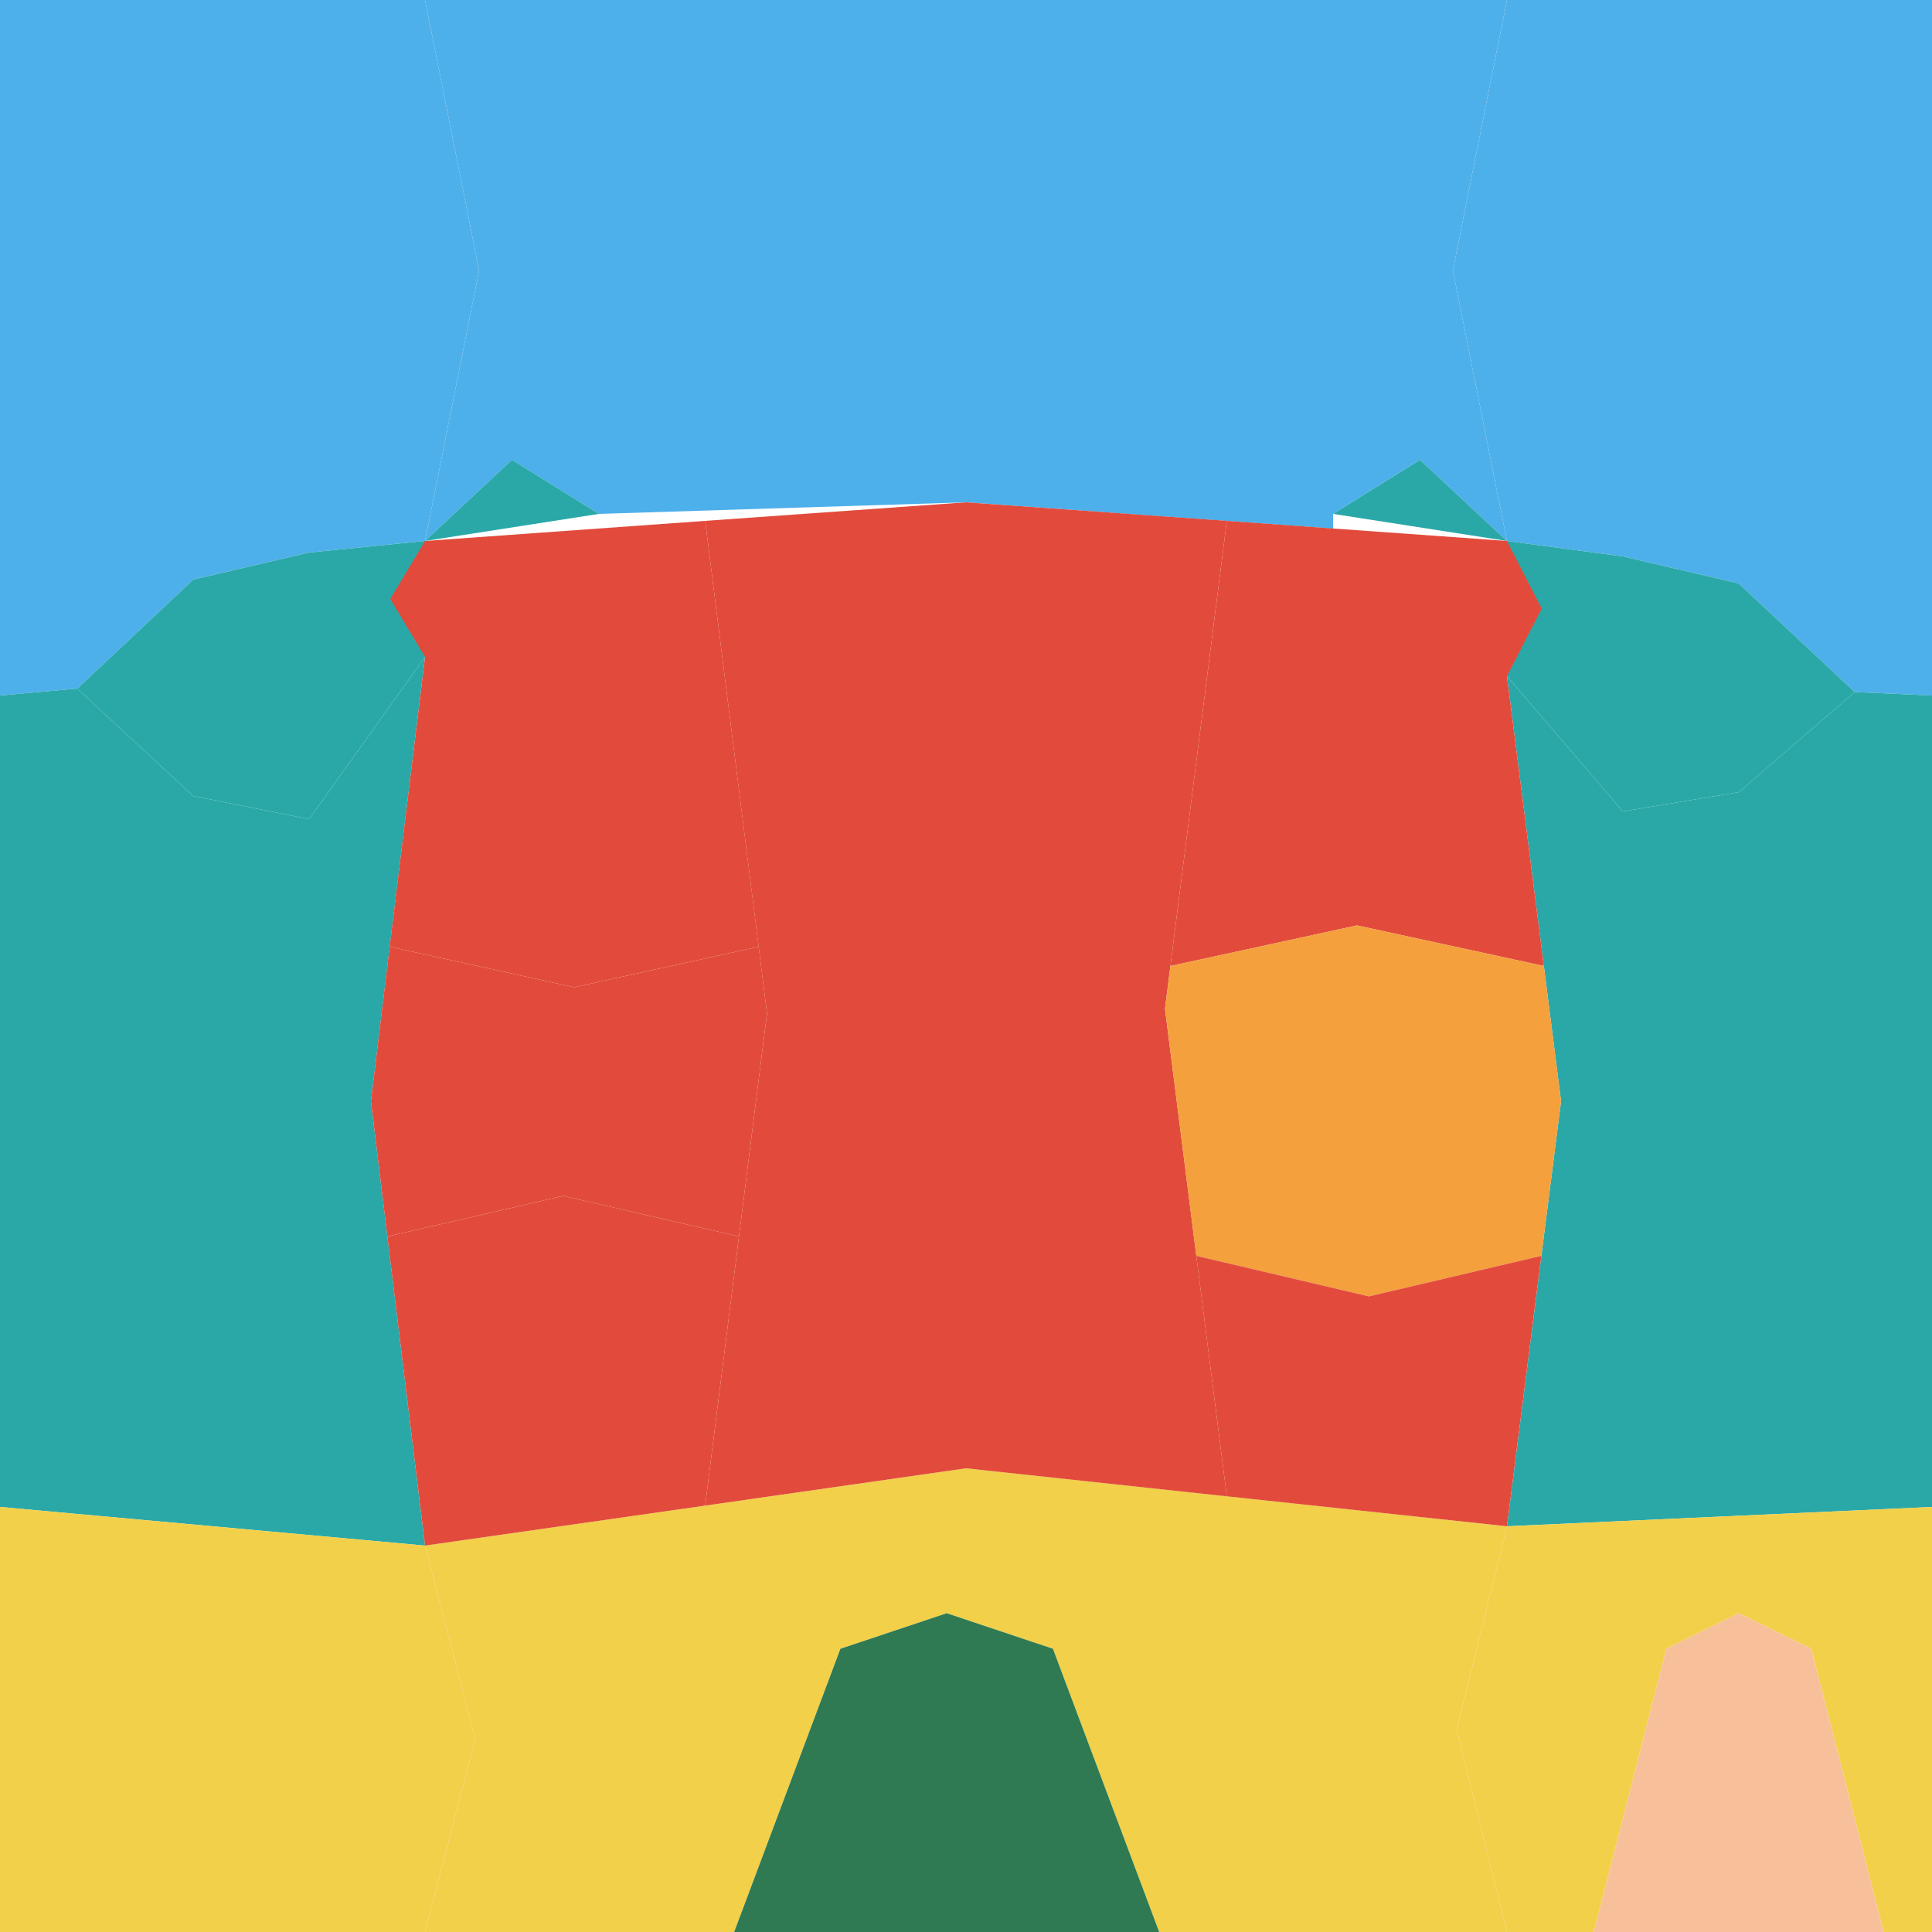
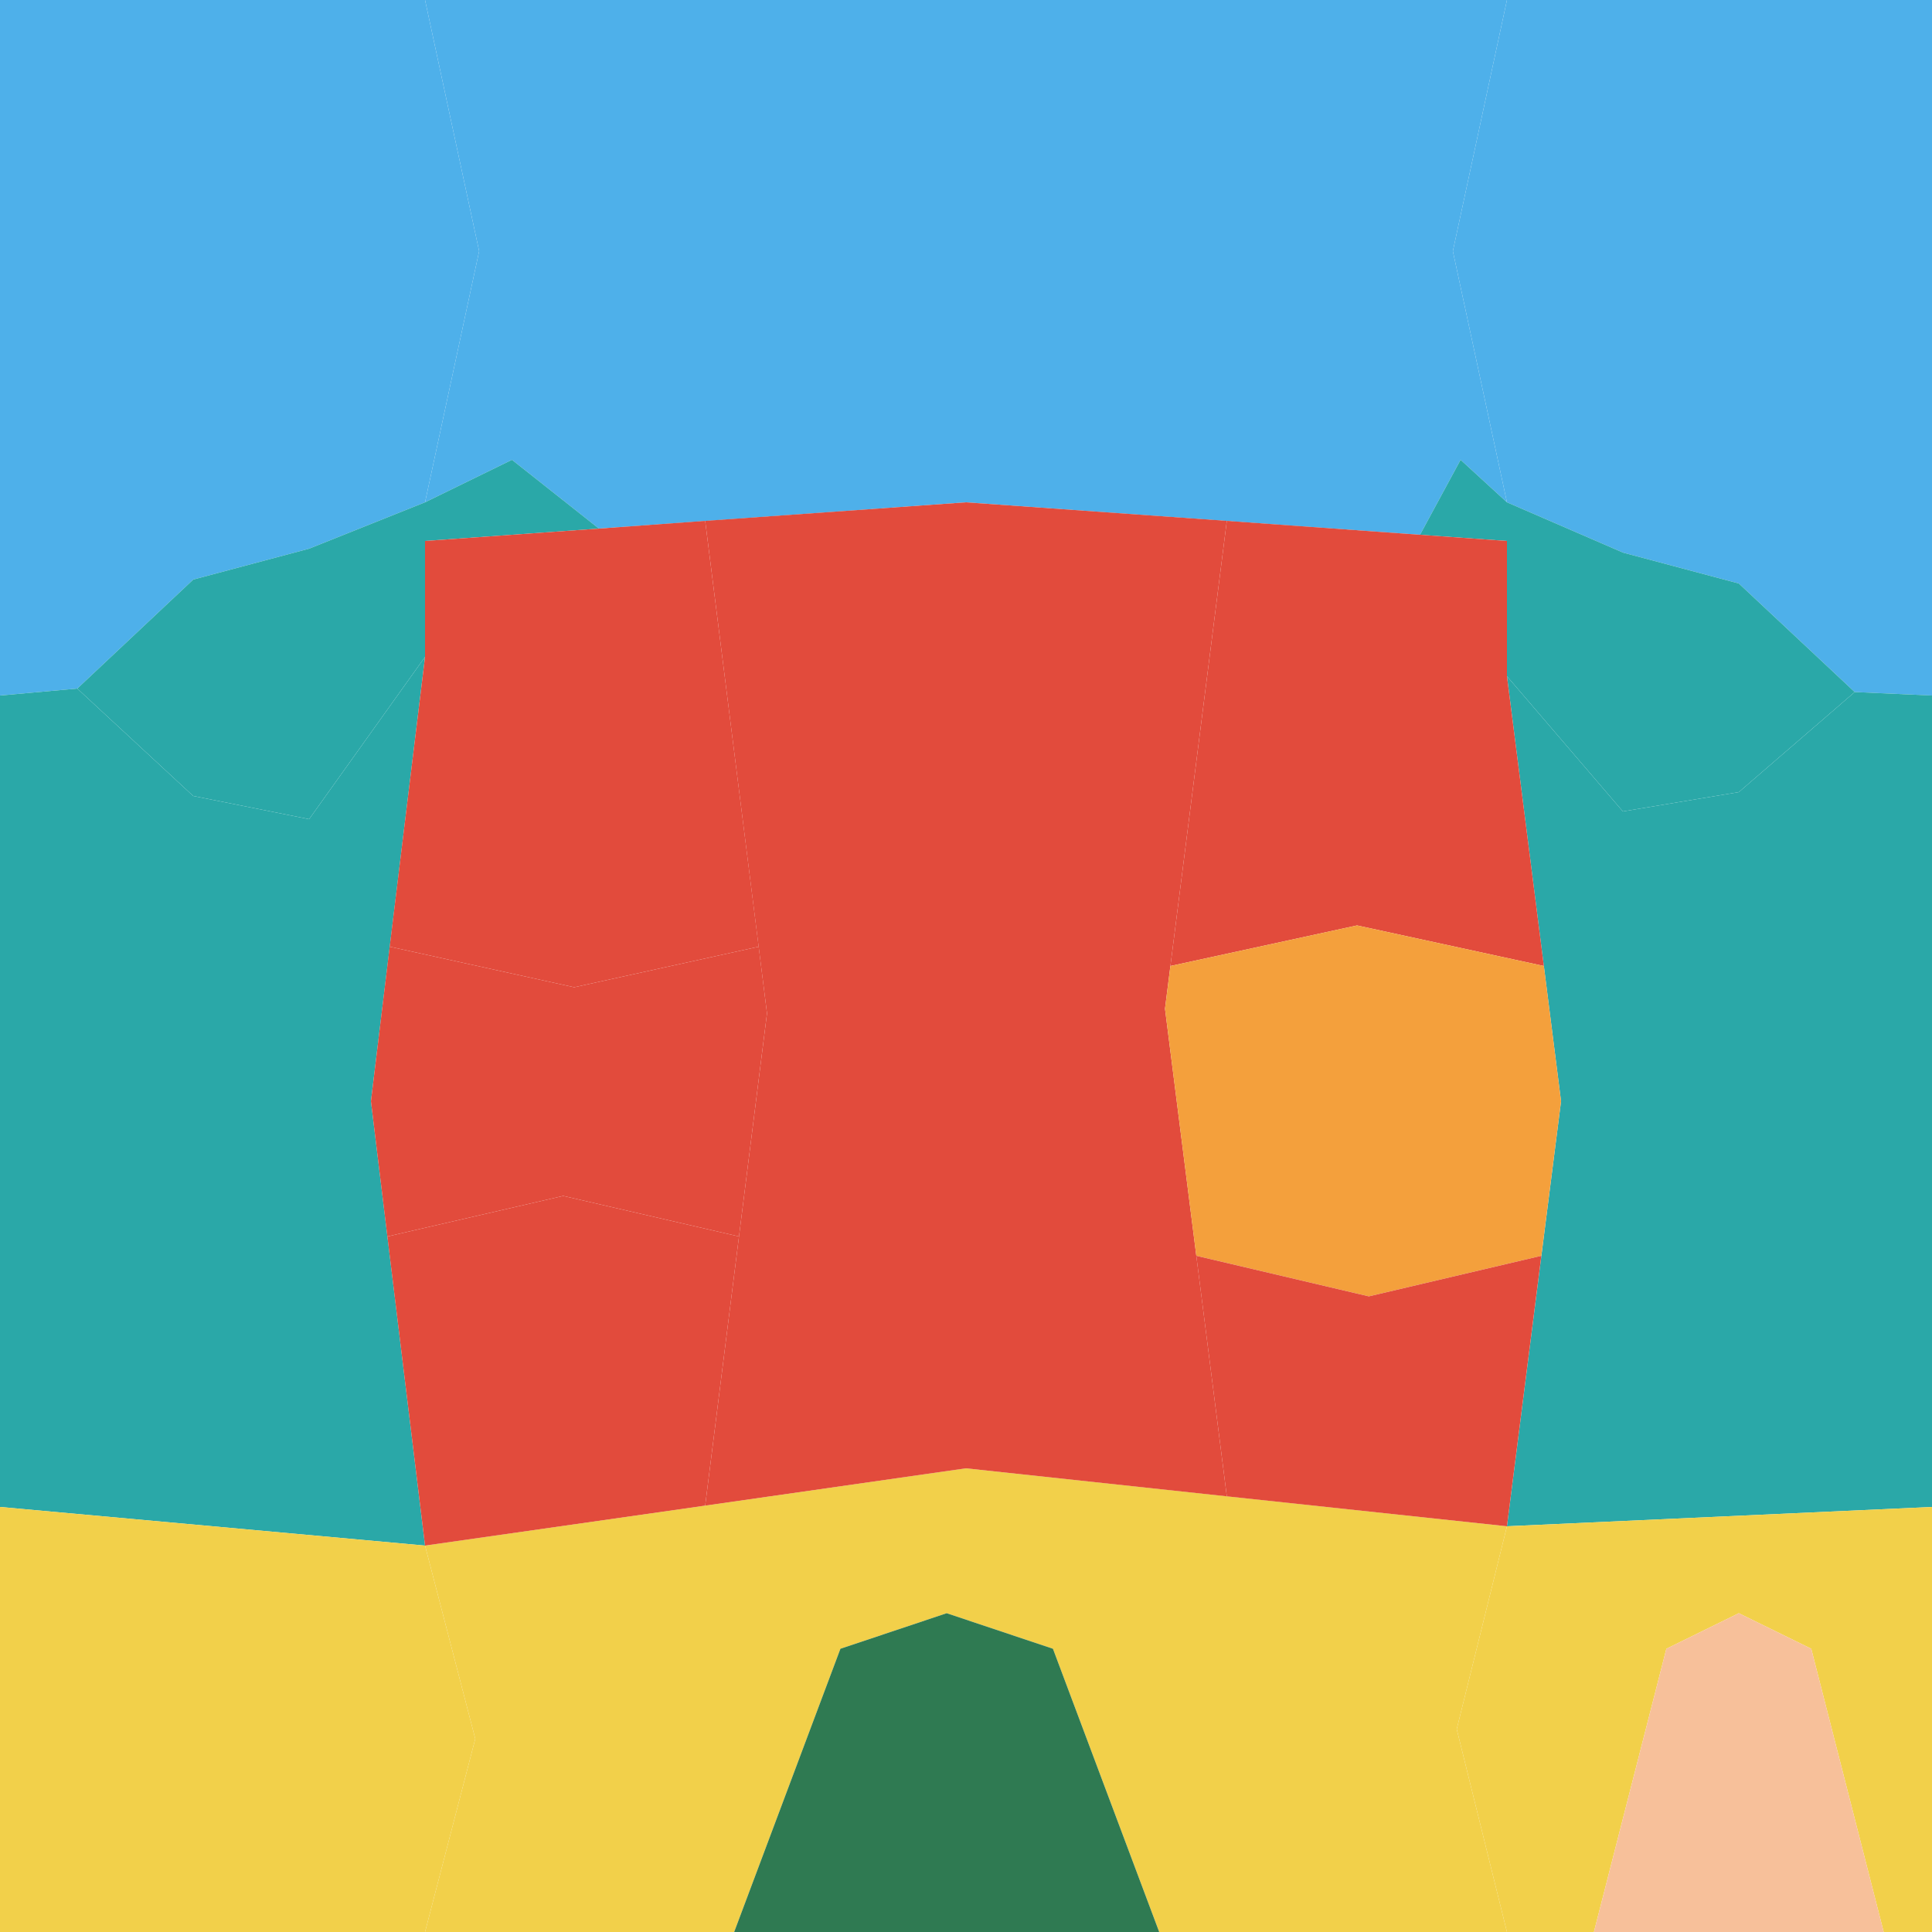
<svg xmlns="http://www.w3.org/2000/svg" viewBox="0 0 100 100">
-   <path data-role="skyL" data-color="3" fill="#4eb0ea" d="M0.00 0.00L22.00 0.00L24.80 14.00L22.00 28.00L16.00 28.60L10.00 30.00L4.00 35.64L0.00 36.00L0.00 18.00Z" />
-   <path data-role="skyC" data-color="3" fill="#4eb0ea" d="M22.00 0.00L50.00 0.00L78.00 0.00L75.20 14.00L78.00 28.00L73.50 23.80L69.00 26.60L69.00 27.36L50.00 26.00L31.00 26.60L26.50 23.80L22.00 28.00L24.80 14.00Z" />
-   <path data-role="skyR" data-color="3" fill="#4eb0ea" d="M78.00 0.00L100.00 0.00L100.00 18.00L100.00 36.00L96.00 35.82L90.00 30.20L84.00 28.80L78.00 28.00L75.20 14.00Z" />
+   <path data-role="skyL" data-color="3" fill="#4eb0ea" d="M0.00 0.00L22.00 0.00L24.80 13.00L22.00 26.00L16.00 28.40L10.00 30.00L4.00 35.64L0.00 36.00L0.00 18.00Z" />
+   <path data-role="skyC" data-color="3" fill="#4eb0ea" d="M22.00 0.00L50.00 0.00L78.00 0.00L75.20 13.00L78.00 26.00L75.60 23.80L73.50 27.68L50.00 26.00L31.00 27.36L26.50 23.80L22.00 26.00L24.80 13.00Z" />
+   <path data-role="skyR" data-color="3" fill="#4eb0ea" d="M78.00 0.00L100.00 0.00L100.00 18.00L100.00 36.00L96.00 35.82L90.00 30.20L84.00 28.60L78.00 26.00L75.20 13.00Z" />
  <path data-role="waterL" data-color="4" fill="#2aa8a8" d="M0.00 36.00L4.00 35.64L10.00 41.20L16.00 42.40L22.00 34.00L19.20 57.00L22.00 80.00L0.00 78.00L0.00 57.00Z" />
  <path data-role="waterR" data-color="4" fill="#2aa8a8" d="M78.00 35.00L84.00 42.00L90.00 41.00L96.00 35.82L100.00 36.00L100.00 56.00L100.00 78.00L78.00 79.00L80.80 57.00Z" />
  <path data-role="sandL" data-color="2" fill="#f2d04a" d="M0.00 78.00L22.00 80.00L24.60 90.00L22.00 100.00L0.00 100.00L0.00 90.00Z" />
  <path data-role="sandC" data-color="2" fill="#f2d04a" d="M22.00 80.00L50.00 76.00L78.00 79.00L75.40 89.50L78.00 100.00L60.00 100.00L54.50 85.34L49.00 83.50L43.50 85.34L38.00 100.00L22.00 100.00L24.60 90.00Z" />
  <path data-role="sandR" data-color="2" fill="#f2d04a" d="M78.00 79.00L100.00 78.00L100.00 90.00L100.00 100.00L97.50 100.00L93.75 85.34L90.00 83.50L86.25 85.34L82.50 100.00L78.00 100.00L75.40 89.50Z" />
-   <path data-role="waveL" data-color="4" fill="#2aa8a8" d="M4.00 35.64L10.00 30.00L16.00 28.60L22.00 28.00L26.50 23.80L31.00 26.60L22.00 28.00L22.00 34.00L16.00 42.40L10.00 41.20Z" />
-   <path data-role="waveR" data-color="4" fill="#2aa8a8" d="M78.00 35.00L78.00 28.00L69.00 26.60L73.50 23.80L78.00 28.00L84.00 28.80L90.00 30.20L96.00 35.82L90.00 41.00L84.00 42.00Z" />
+   <path data-role="waveL" data-color="4" fill="#2aa8a8" d="M4.00 35.64L10.00 30.00L16.00 28.40L22.00 26.00L26.50 23.80L31.00 27.36L22.00 28.00L22.00 31.00L22.00 34.00L16.00 42.40L10.00 41.20Z" />
+   <path data-role="waveR" data-color="4" fill="#2aa8a8" d="M73.50 27.68L75.60 23.80L78.00 26.00L84.00 28.60L90.00 30.20L96.00 35.82L90.00 41.00L84.00 42.00L78.00 35.00L78.00 31.50L78.00 28.00Z" />
  <path data-role="pebble" data-color="7" fill="#f7c09a" d="M82.50 100.00L86.25 100.00L90.00 100.00L93.75 100.00L97.50 100.00L93.75 85.34L90.00 83.50L86.25 85.34Z" />
  <path data-role="kelp" data-color="6" fill="#2f7a52" d="M38.00 100.00L43.50 100.00L49.00 100.00L54.50 100.00L60.00 100.00L54.50 85.34L49.00 83.50L43.50 85.34Z" />
-   <path data-role="leg1" data-color="1" fill="#e24b3c" d="M22.00 28.00L36.50 26.96L39.27 49.00L29.72 51.10L20.17 49.00L22.00 34.00L20.20 31.00Z" />
+   <path data-role="leg1" data-color="1" fill="#e24b3c" d="M22.00 28.00L31.00 27.36L36.50 26.96L39.27 49.00L29.72 51.10L20.17 49.00L22.00 34.00L22.00 31.00Z" />
  <path data-role="clawL" data-color="1" fill="#e24b3c" d="M20.17 49.00L29.72 51.10L39.27 49.00L39.70 52.45L38.25 64.00L29.15 61.90L20.05 64.00L19.20 57.00Z" />
  <path data-role="leg3" data-color="1" fill="#e24b3c" d="M20.05 64.00L29.15 61.90L38.25 64.00L36.50 77.93L22.00 80.00Z" />
  <path data-role="body" data-color="1" fill="#e24b3c" d="M36.50 26.96L50.00 26.00L63.50 26.96L60.30 52.21L63.50 77.45L50.00 76.00L36.50 77.93L39.70 52.45Z" />
-   <path data-role="leg2" data-color="1" fill="#e24b3c" d="M63.50 26.96L78.00 28.00L79.80 31.50L78.00 35.00L79.91 50.00L70.24 47.90L60.58 50.00Z" />
+   <path data-role="leg2" data-color="1" fill="#e24b3c" d="M63.50 26.96L73.50 27.68L78.00 28.00L78.00 31.50L78.00 35.00L79.91 50.00L70.24 47.90L60.58 50.00Z" />
  <path data-role="clawR" data-color="5" fill="#f4a03c" d="M60.58 50.00L70.24 47.90L79.91 50.00L80.80 57.00L79.78 65.00L70.85 67.10L61.92 65.00L60.30 52.21Z" />
  <path data-role="leg4" data-color="1" fill="#e24b3c" d="M61.92 65.00L70.85 67.10L79.78 65.00L78.00 79.00L63.50 77.45Z" />
  <path d="M40 48Q42 45 44 48Q42 50 40 48Z" fill="none" />
  <path d="M56 48Q58 45 60 48Q58 50 56 48Z" fill="none" />
</svg>
